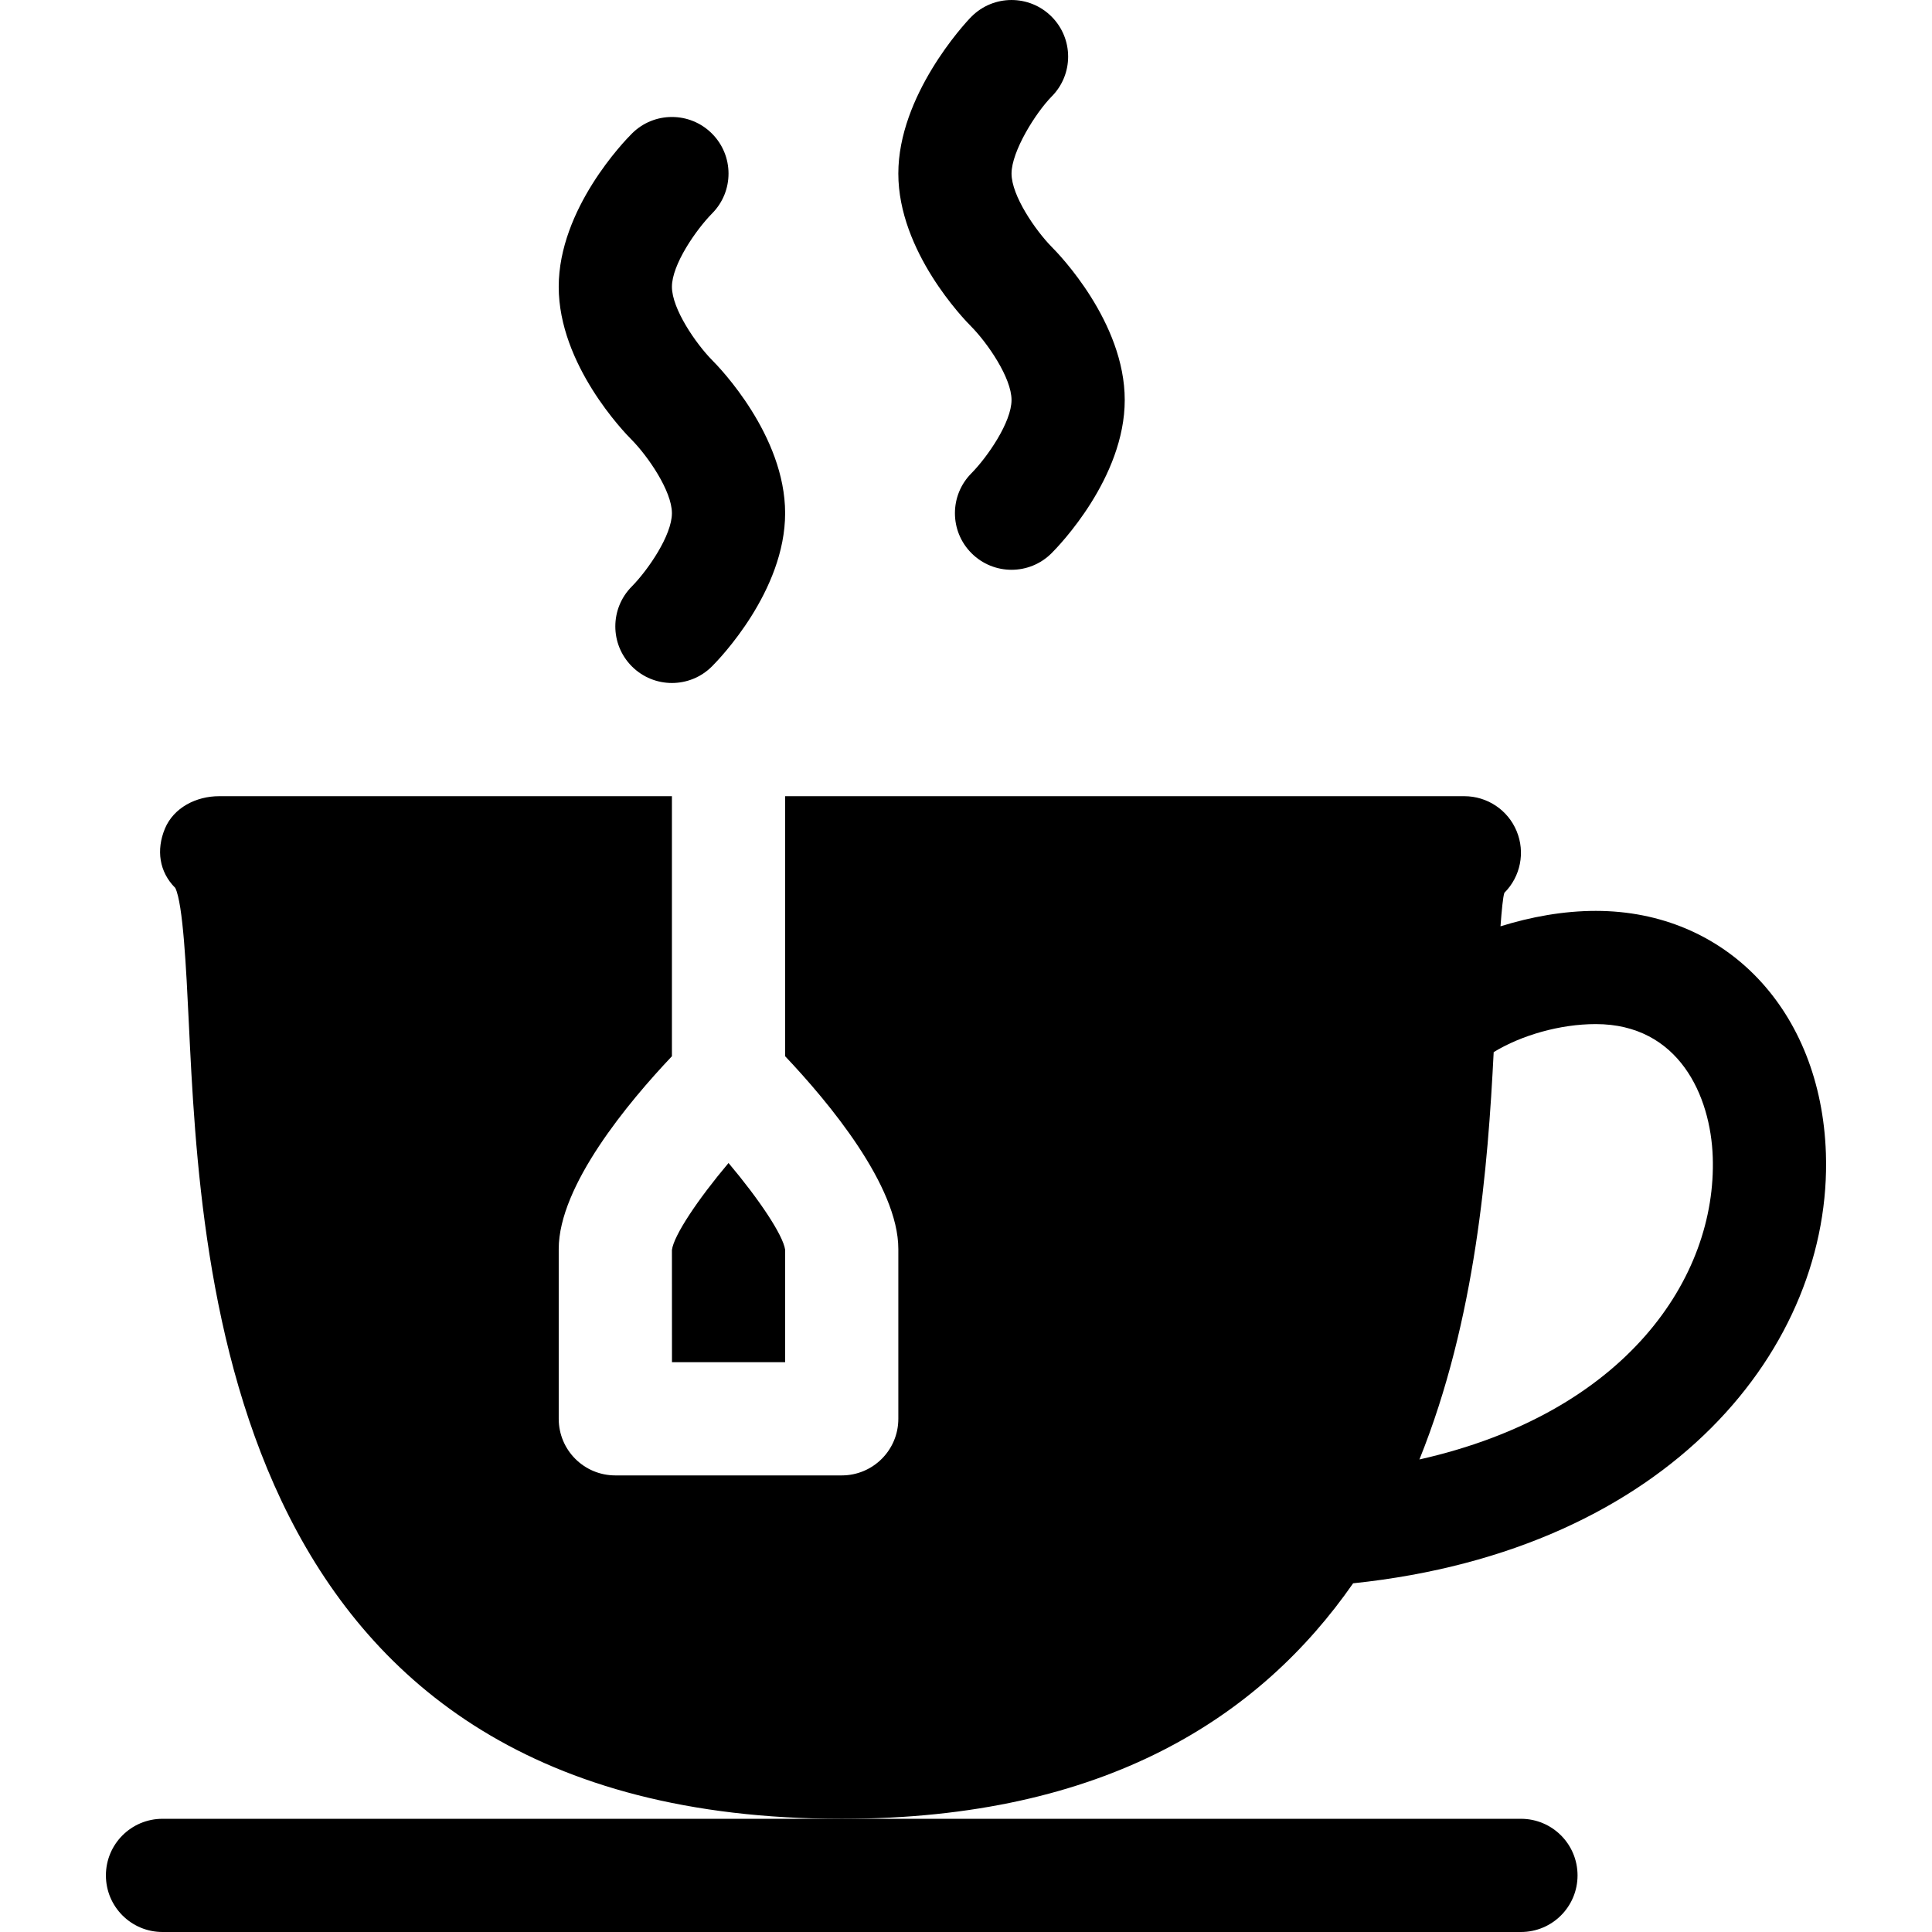
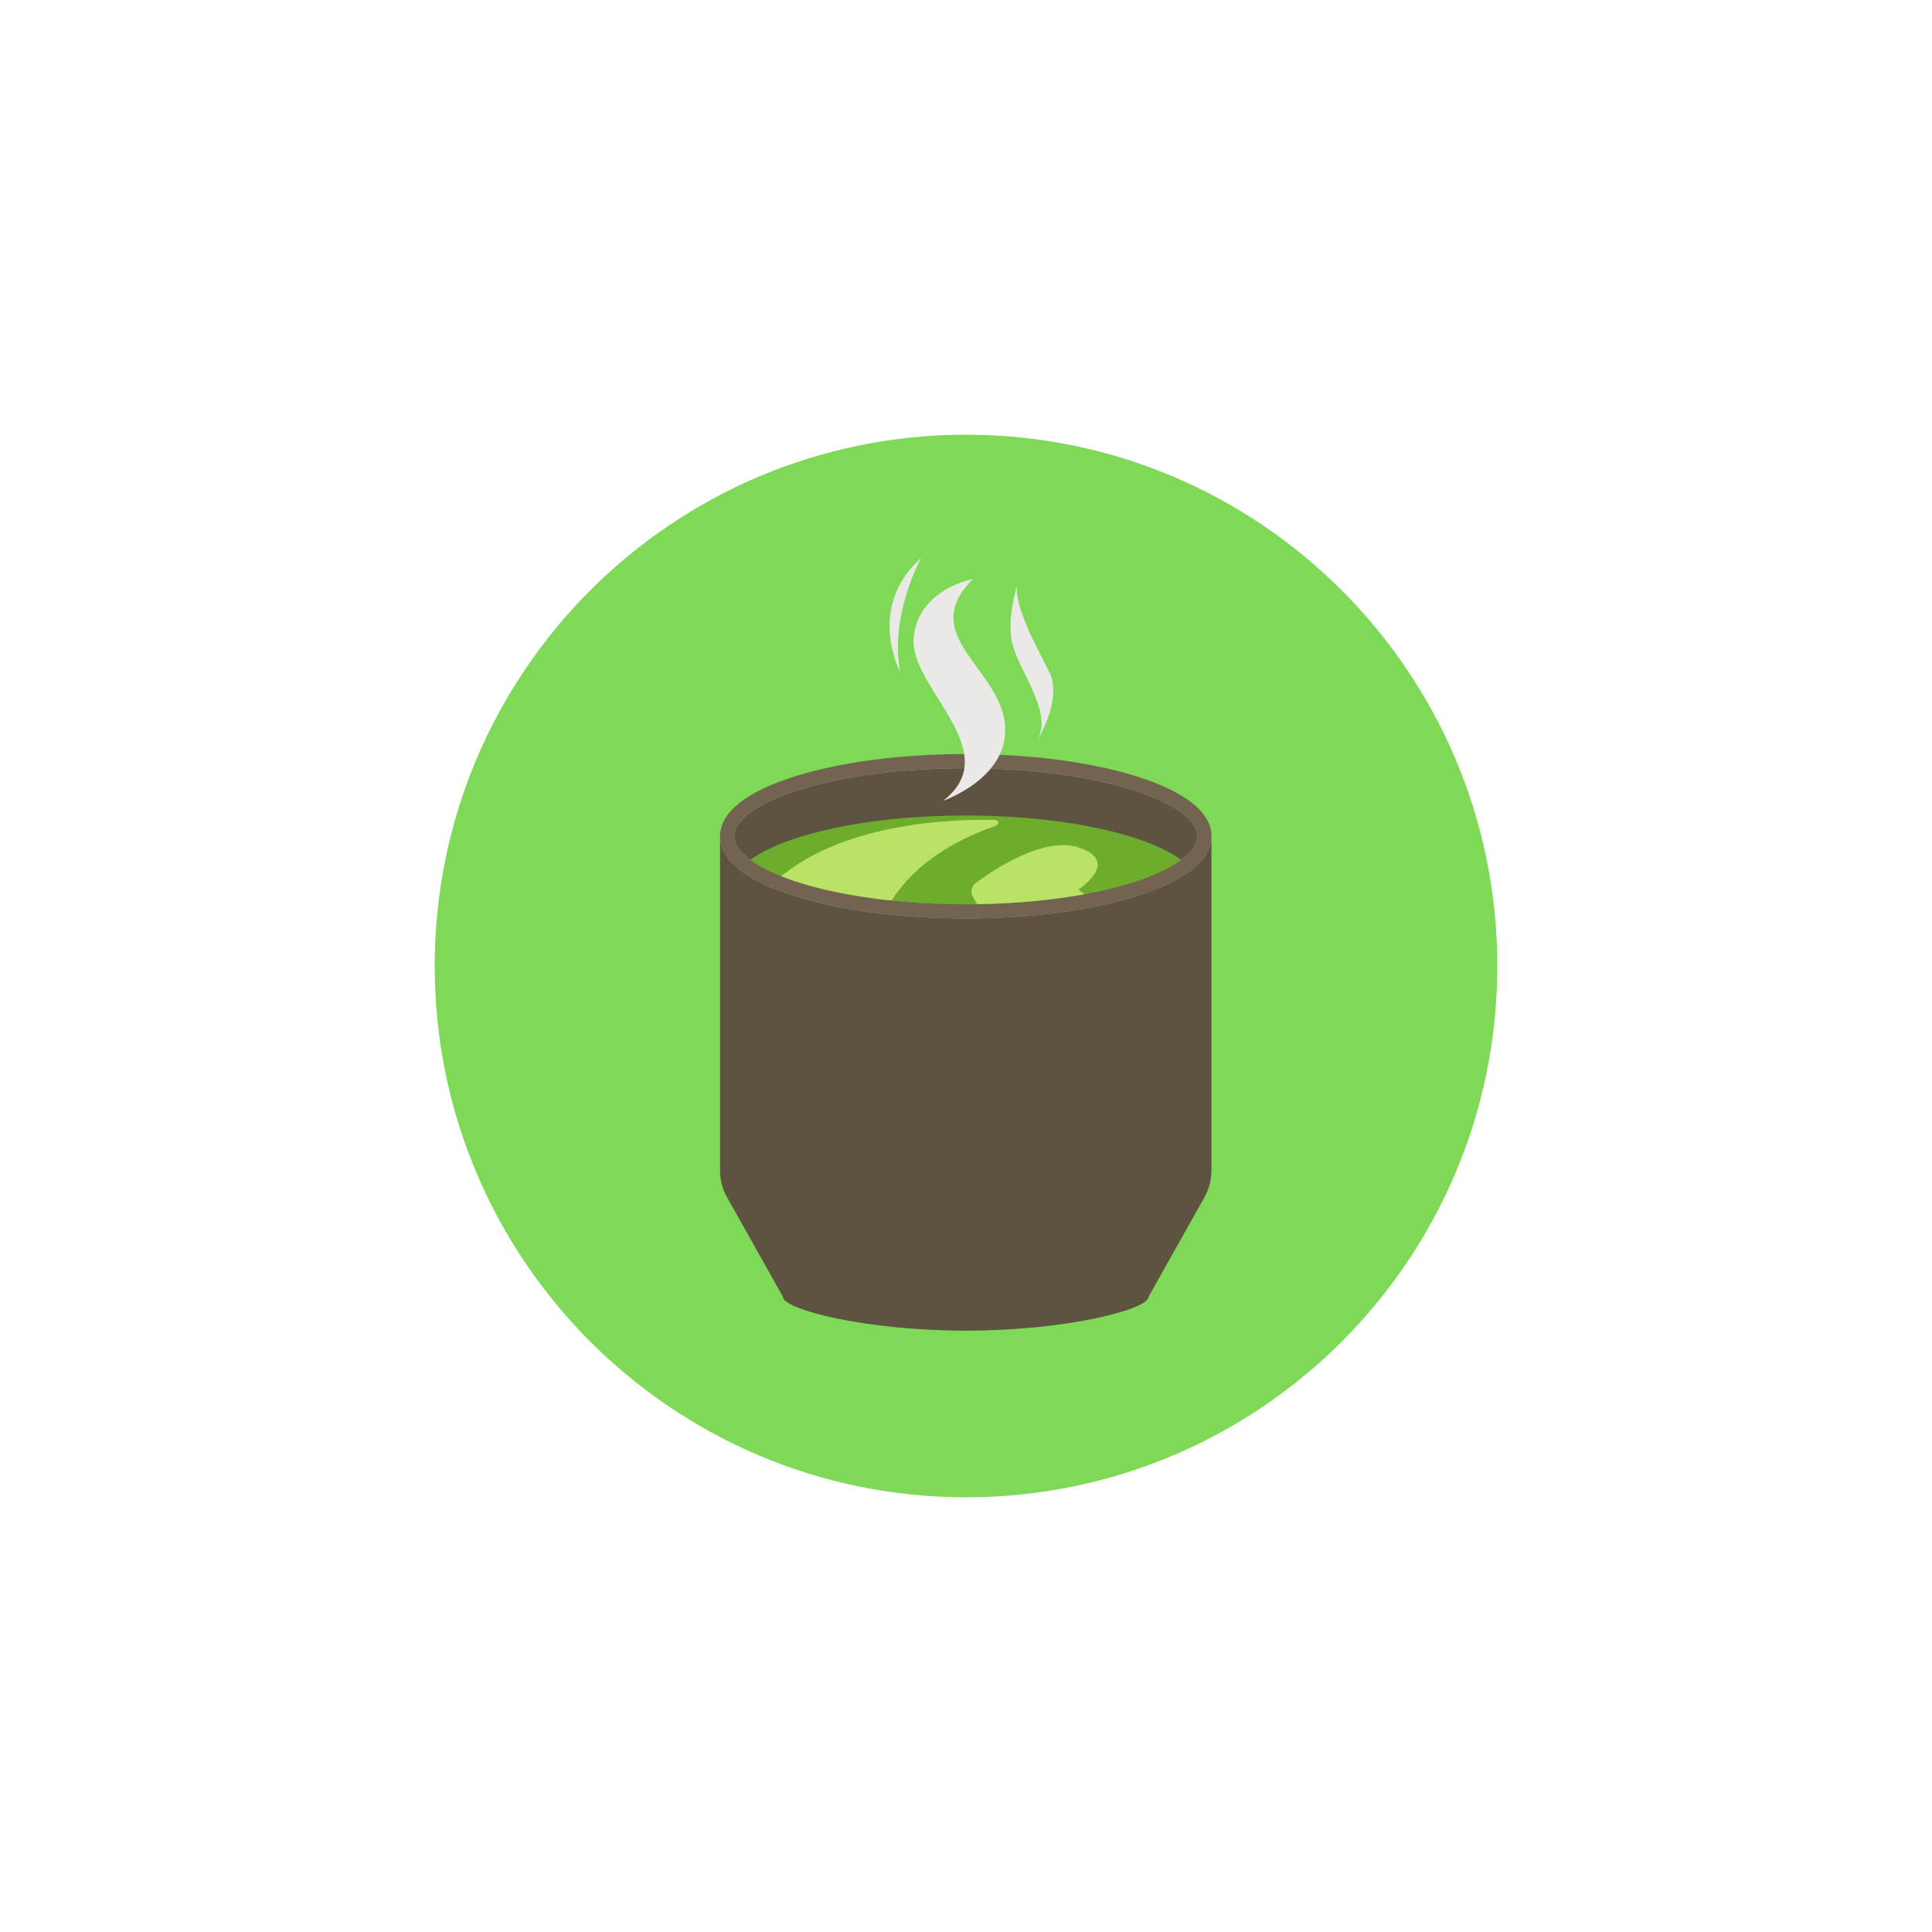
- <svg xmlns="http://www.w3.org/2000/svg" id="Capa_1" enable-background="new 0 0 512 512" height="512" viewBox="0 0 512 512" width="512">
-   <g>
-     <path d="m178.066 136c0 5.874-6.357 15.073-10.605 19.395-5.859 5.859-5.859 15.352 0 21.211s15.352 5.859 21.211 0c1.992-1.978 19.395-19.98 19.395-40.605s-17.402-38.628-19.351-40.562c-4.292-4.365-10.649-13.564-10.649-19.438s6.357-15.073 10.649-19.438c5.815-5.859 5.801-15.322-.044-21.167-5.859-5.859-15.352-5.859-21.211 0-1.992 1.978-19.395 19.98-19.395 40.605s17.402 38.628 19.351 40.562c4.292 4.364 10.649 13.563 10.649 19.437z" />
-     <path d="m268.066 106c0 5.874-6.357 15.073-10.605 19.395-5.859 5.859-5.859 15.352 0 21.211s15.352 5.859 21.211 0c1.992-1.978 19.395-19.98 19.395-40.605s-17.402-38.628-19.351-40.562c-4.292-4.365-10.649-13.564-10.649-19.438s6.357-16.073 10.649-20.438c5.815-5.859 5.801-15.322-.044-21.167-5.859-5.859-15.352-5.859-21.211 0-1.992 1.978-19.395 20.98-19.395 41.605s17.402 38.628 19.351 40.562c4.292 4.364 10.649 13.563 10.649 19.437z" />
-     <path d="m178.081 361h29.986v-29.824c-.571-3.882-6.855-13.301-15-22.969-8.203 9.741-14.517 19.219-15 23.057z" />
-     <path d="m358.593 419.59c84.331-8.826 127.051-63.045 125.288-114.02-1.304-37.778-26.382-64.175-60.981-64.175-8.575 0-17.161 1.571-25.252 4.089.32-4.288.657-7.822 1.024-8.879 4.292-4.292 5.581-10.737 3.252-16.348-2.314-5.61-7.793-9.258-13.857-9.258h-180v68.914c11.526 12.177 30 34.305 30 51.086v45c0 8.291-6.709 15-15 15h-60c-8.291 0-15-6.709-15-15v-45c0-16.782 18.474-38.91 30-51.086v-68.913h-120c-6.064 0-12.041 3.018-14.37 8.613-2.314 5.61-1.538 11.411 2.754 15.703 2.065 4.16 2.9 21.519 3.574 35.464 3.28 68.233 10.092 211.22 173.07 211.22 69.921 0 110.986-27.186 135.498-62.41zm95.303-112.98c1.106 32.054-23.123 67.888-77.732 80.164 14.989-37.174 18.159-77.877 19.677-107.952 7.3-4.451 17.538-7.427 27.059-7.427 21.987.001 30.44 18.97 30.996 35.215z" />
-     <path d="m43.066 512h360c8.291 0 15-6.709 15-15s-6.709-15-15-15h-360c-8.291 0-15 6.709-15 15s6.709 15 15 15z" />
+ <svg xmlns="http://www.w3.org/2000/svg" width="800" zoomAndPan="magnify" viewBox="0 0 600 600" height="800" preserveAspectRatio="xMidYMid meet" version="1.0">
+   <defs>
+     <clipPath id="id1">
+       <path d="M 223.617 238.477 L 376.227 238.477 L 376.227 413.246 L 223.617 413.246 Z M 223.617 238.477 " clip-rule="nonzero" />
+     </clipPath>
+     <clipPath id="id2">
+       <path d="M 223.617 234.16 L 376.227 234.16 L 376.227 285.477 L 223.617 285.477 Z M 223.617 234.16 " clip-rule="nonzero" />
+     </clipPath>
+     <clipPath id="id3">
+       <path d="M 276 173.246 L 328 173.246 L 328 249 L 276 249 Z M 276 173.246 " clip-rule="nonzero" />
+     </clipPath>
+   </defs>
+   <path fill="rgb(49.409%, 85.1%, 34.119%)" d="M 300 135 C 208.871 135 135 208.871 135 300 C 135 391.129 208.871 465 300 465 C 391.129 465 465 391.129 465 300 C 465 208.871 391.129 135 300 135 " fill-opacity="1" fill-rule="nonzero" />
+   <g clip-path="url(#id1)">
+     <path fill="rgb(36.859%, 32.159%, 25.49%)" d="M 376.227 259.695 L 376.227 363.52 C 376.227 366.422 375.48 369.277 374.059 371.805 L 356.699 402.727 C 356.699 406.629 331.277 413.246 299.922 413.246 C 268.562 413.246 243.141 406.629 243.141 402.727 L 225.781 371.805 C 224.363 369.277 223.617 366.422 223.617 363.52 L 223.617 259.695 C 223.617 267.074 231.652 273.504 246.859 278.289 C 261.066 282.758 279.91 285.219 299.922 285.219 C 319.93 285.219 338.773 282.758 352.98 278.289 C 368.188 273.504 376.227 267.074 376.227 259.695 Z M 299.922 238.582 C 280.344 238.582 261.969 240.973 248.18 245.309 C 235.555 249.285 228.016 254.66 228.016 259.695 C 228.016 264.734 235.555 270.113 248.18 274.082 C 261.969 278.422 280.344 280.812 299.922 280.812 C 319.496 280.812 337.871 278.422 351.66 274.082 C 364.285 270.113 371.824 264.734 371.824 259.695 C 371.824 254.66 364.285 249.285 351.66 245.309 C 337.871 240.973 319.496 238.582 299.922 238.582 " fill-opacity="1" fill-rule="nonzero" />
+   </g>
+   <g clip-path="url(#id2)">
+     <path fill="rgb(44.71%, 39.22%, 31.369%)" d="M 299.922 238.582 C 280.344 238.582 261.969 240.973 248.18 245.309 C 235.555 249.285 228.016 254.66 228.016 259.695 C 228.016 264.734 235.555 270.113 248.18 274.082 C 261.969 278.422 280.344 280.812 299.922 280.812 C 319.496 280.812 337.871 278.422 351.66 274.082 C 364.285 270.113 371.824 264.734 371.824 259.695 C 371.824 254.66 364.285 249.285 351.66 245.309 C 337.871 240.973 319.496 238.582 299.922 238.582 Z M 299.922 285.219 C 279.91 285.219 261.066 282.758 246.859 278.289 C 231.652 273.504 223.617 267.074 223.617 259.695 C 223.617 252.32 231.652 245.895 246.859 241.105 C 261.066 236.637 279.91 234.176 299.922 234.176 C 319.93 234.176 338.773 236.637 352.98 241.105 C 368.188 245.895 376.227 252.32 376.227 259.695 C 376.227 267.074 368.188 273.504 352.98 278.289 C 338.773 282.758 319.93 285.219 299.922 285.219 " fill-opacity="1" fill-rule="nonzero" />
+   </g>
+   <path fill="rgb(43.14%, 67.45%, 18.039%)" d="M 351.66 260 C 358.184 262.051 363.344 264.48 366.812 267.039 C 363.344 269.605 358.184 272.031 351.66 274.082 C 337.871 278.422 319.496 280.812 299.922 280.812 C 280.344 280.812 261.969 278.422 248.18 274.082 C 241.656 272.031 236.496 269.605 233.031 267.039 C 236.496 264.48 241.656 262.051 248.18 260 C 261.969 255.66 280.344 253.27 299.922 253.27 C 319.496 253.27 337.871 255.66 351.66 260 " fill-opacity="1" fill-rule="nonzero" />
+   <path fill="rgb(72.939%, 88.629%, 39.999%)" d="M 309.152 254.641 C 296.574 254.34 263.477 255.277 242.996 271.82 C 242.867 271.918 242.754 272.02 242.633 272.117 C 244.352 272.805 246.203 273.461 248.18 274.082 C 256.363 276.66 266.164 278.547 276.875 279.656 C 282.496 270.973 292.344 262.273 309.422 256.391 C 310.371 256.066 310.152 254.664 309.152 254.641 Z M 334.902 276.254 C 334.902 276.254 335.691 276.762 336.734 277.707 C 326.676 279.551 315.32 280.609 303.434 280.785 C 302.93 279.938 302.488 279.168 302.121 278.508 C 301.297 277.043 301.695 275.188 303.047 274.191 C 308.809 269.93 324.184 259.707 334.902 263.164 C 348.328 267.488 334.902 276.254 334.902 276.254 " fill-opacity="1" fill-rule="nonzero" />
+   <g clip-path="url(#id3)">
+     <path fill="rgb(92.159%, 91.37%, 90.59%)" d="M 279.582 208.742 C 276.145 191.145 286.062 173.246 286.062 173.246 C 268.844 188.75 279.582 208.742 279.582 208.742 Z M 316.562 179.824 C 316.562 179.824 311.898 192.219 314.77 201.199 C 317.637 210.18 327.305 222.031 321.754 230.648 C 321.754 230.648 330.195 217.359 325.891 208.742 C 321.586 200.121 313.332 185.746 316.562 179.824 Z M 311.988 224.074 C 314.445 241.285 292.953 248.66 292.953 248.66 C 312.602 233.297 282.516 213.629 283.742 198.262 C 284.973 182.898 302.164 179.824 302.164 179.824 C 284.973 197.035 309.531 206.867 311.988 224.074 " fill-opacity="1" fill-rule="nonzero" />
  </g>
</svg>
